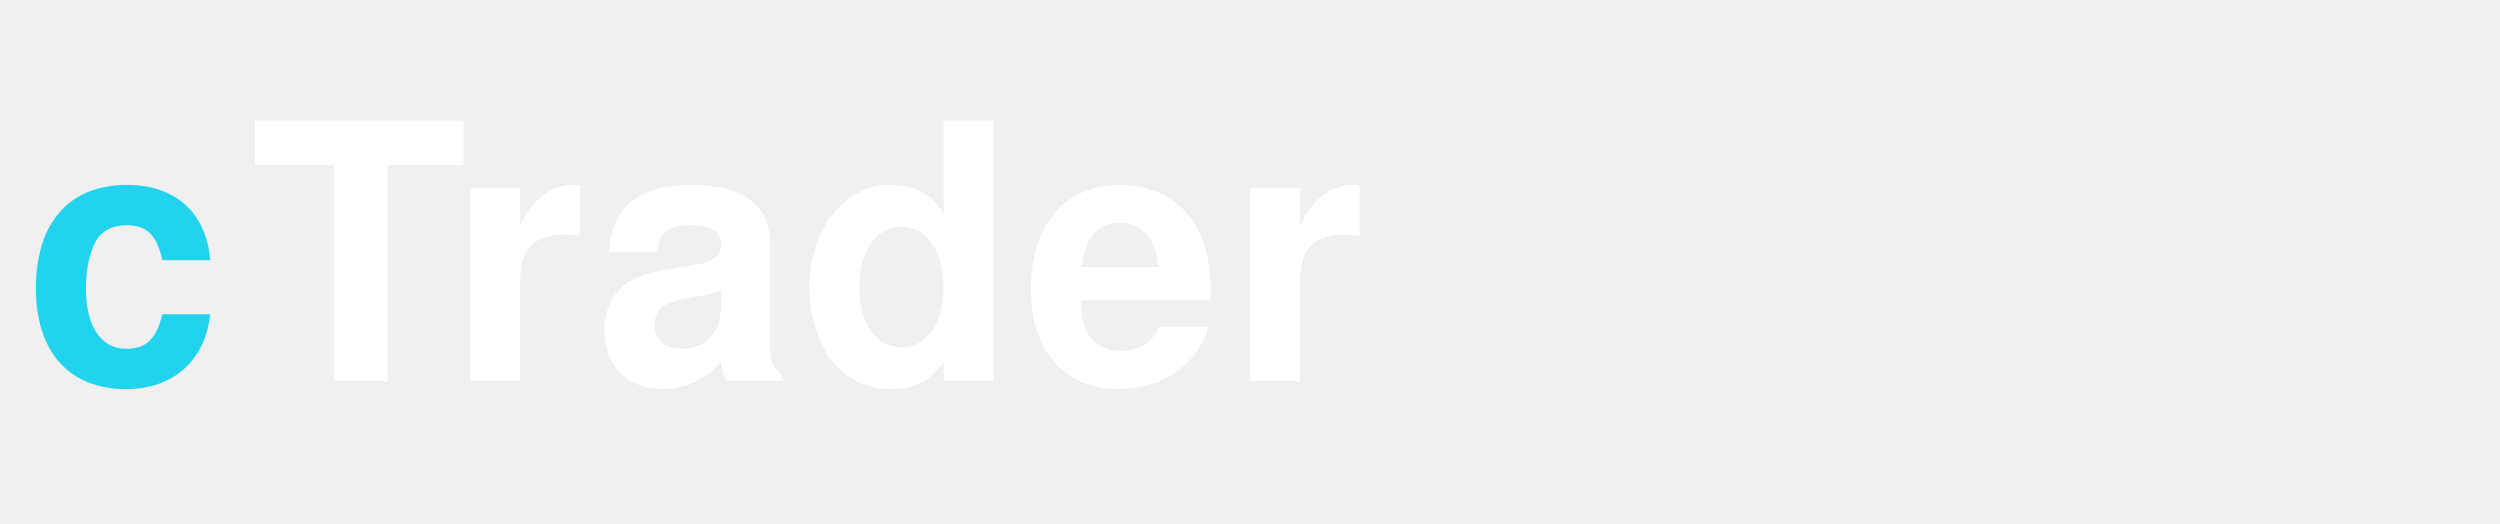
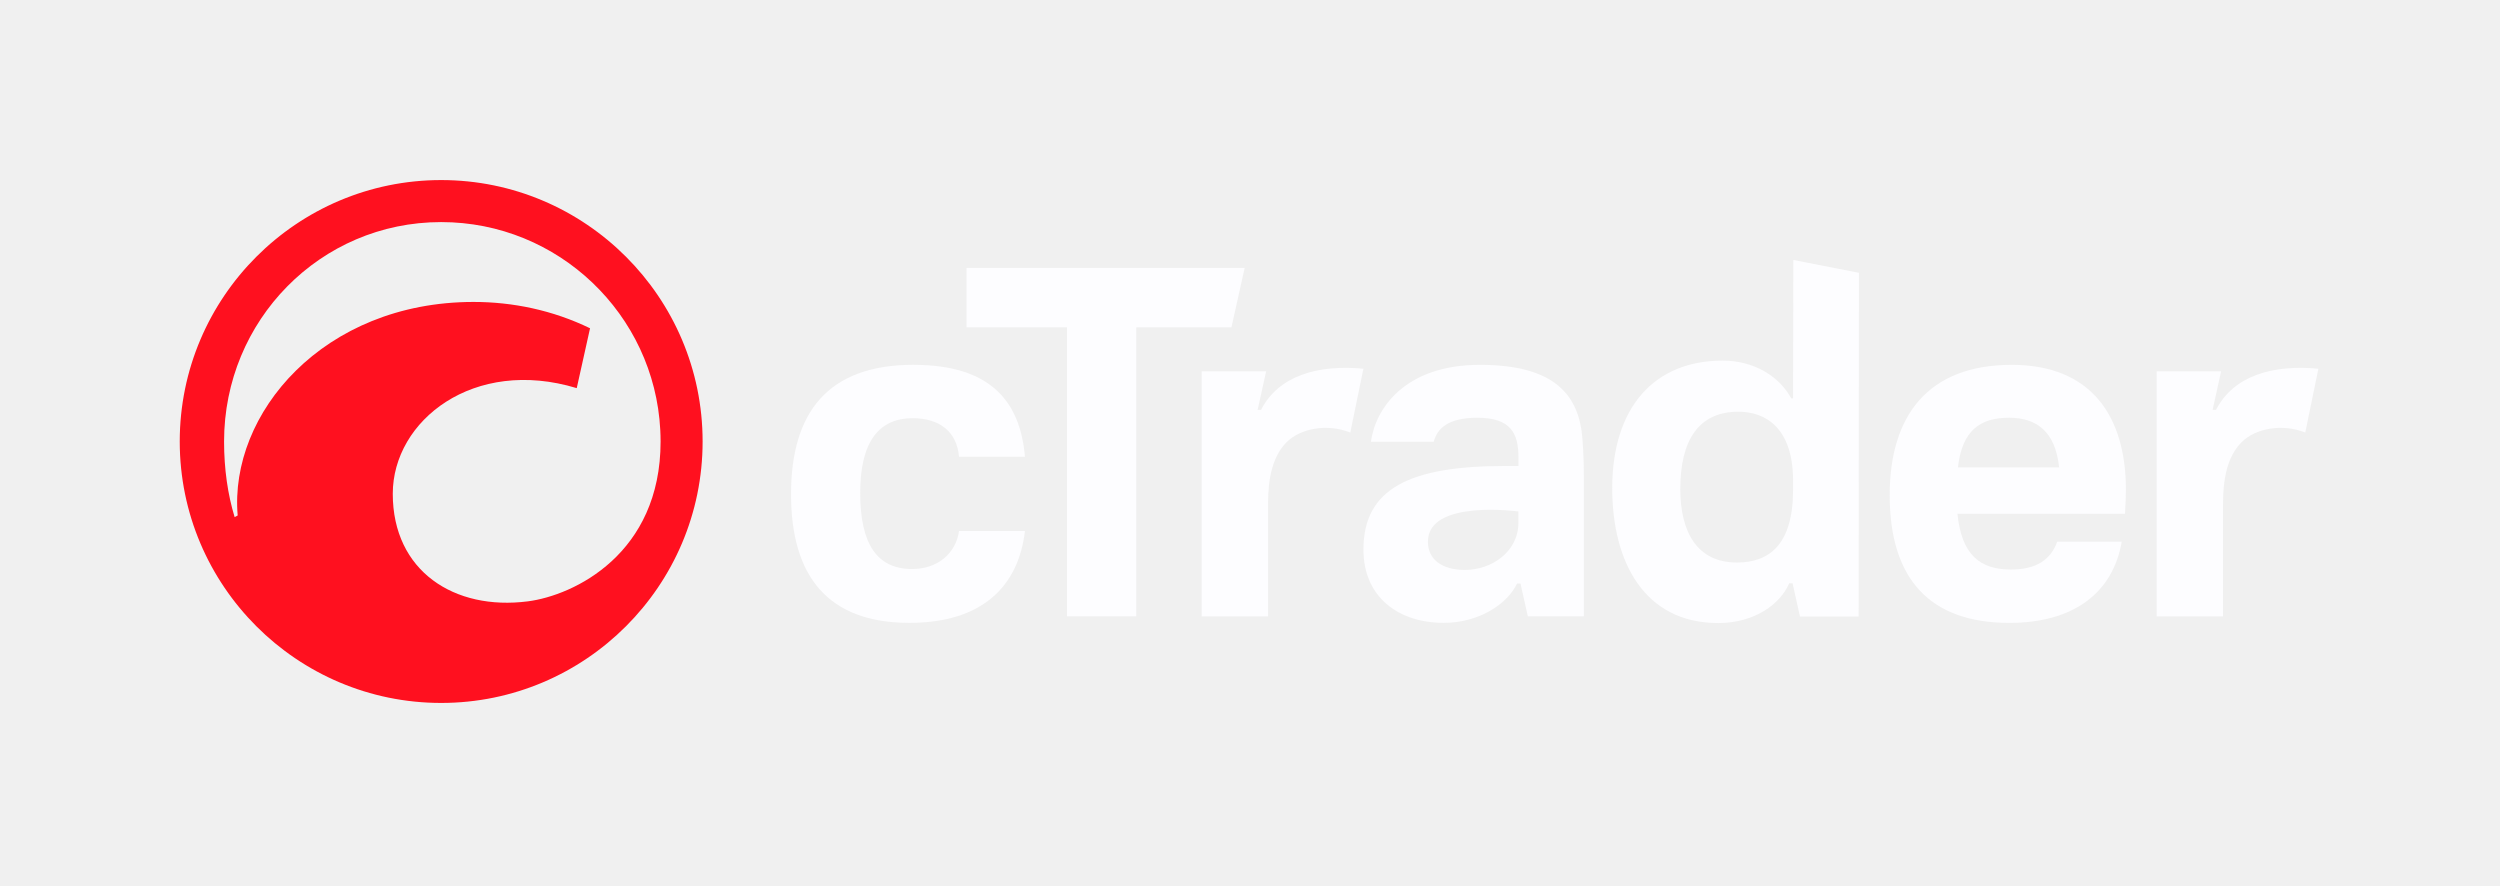
- <svg xmlns="http://www.w3.org/2000/svg" viewBox="0 0 210 44" role="img" aria-label="cTrader">
-   <text x="2" y="32" font-family="Segoe UI,Helvetica,Arial,sans-serif" font-size="30" font-weight="700" fill="#22D3EE">c</text>
-   <text x="21" y="32" font-family="Segoe UI,Helvetica,Arial,sans-serif" font-size="30" font-weight="600" letter-spacing="0.5" fill="#FFFFFF">Trader</text>
+ <svg xmlns="http://www.w3.org/2000/svg" width="765" height="271" viewBox="0 0 765 271" fill="none">
+   <g clip-path="url(#clip0_730_153)">
+     <path d="M419.506 135.17C420.812 125.311 429.635 111.641 452.847 111.641C476.059 111.641 483.235 121.158 484.235 134.358C484.518 138.194 484.659 141.747 484.659 146.005V188.605H467.518L465.271 178.558H464.224C461.329 184.711 452.682 190.594 441.776 190.594C428 190.594 417.212 182.782 417.212 168.158C417.212 149.417 431.553 142.594 460.529 142.594H464.647V139.899C464.647 132.511 462.235 127.829 452.012 127.829C443.071 127.829 439.8 131.147 438.718 135.17M436.941 165.747C436.941 171.288 441.341 174.405 448.306 174.405C456.259 174.405 464.635 168.97 464.635 159.911V156.511C464.635 156.511 436.941 152.699 436.941 165.747Z" fill="#FDFDFF" />
+     <path d="M417.2 112.829L413.188 132.358C406.176 129.57 397.965 131.006 393.647 135.358C387.8 141.253 388.024 151.253 388.024 156.1V188.617H367.718V113.629H387.435L384.835 125.417H385.882C391.282 114.864 403.412 111.523 417.188 112.829H417.2Z" fill="#FDFDFF" />
+     <path d="M709.424 112.829L705.412 132.358C698.4 129.57 690.188 131.006 685.871 135.358C680.023 141.253 680.247 151.253 680.247 156.1V188.617H659.941V113.629H679.659L677.059 125.417H678.106C683.506 114.864 695.635 111.523 709.412 112.829H709.424Z" fill="#FDFDFF" />
+     <path d="M380.871 81.981L376.824 100.158H347.694V188.605H326.494V100.158H295.765V81.981H380.882H380.871Z" fill="#FDFDFF" />
+     <path d="M568.835 83.476L568.741 188.664H550.788L548.529 178.5H547.482C544.8 184.794 536.976 190.653 525.765 190.653C503.176 190.653 493.341 171.947 493.341 149.417C493.341 124.547 506.294 110.347 527.141 110.347C536.553 110.347 544.365 115.006 548.129 121.912H548.671L548.765 79.559L568.835 83.488V83.476ZM514.165 149.559C514.165 162.77 519.282 172.135 531.494 172.135C541.576 172.135 548.682 166.453 548.682 149.841V147.147C548.682 130.817 540.165 125.982 531.929 125.982C519.859 125.982 514.176 134.641 514.176 149.559H514.165Z" fill="#FDFDFF" />
+     <path d="M615.6 111.641C640.165 111.641 650.529 127.688 650.529 149.841C650.529 151.97 650.388 154.805 650.247 157.229H598.976C600.259 169.864 605.941 174.276 615.306 174.276C623.118 174.276 627.518 171.288 629.506 165.758H649.247C646.553 181.523 634.329 190.605 614.882 190.605C590.741 190.605 578.247 177.394 578.247 151.547C578.247 127.123 590.035 111.641 615.6 111.641ZM599.129 143.029H630.094C628.953 132.099 623.282 127.829 614.753 127.829C605.8 127.829 600.412 131.805 599.129 143.029Z" fill="#FDFDFF" />
+     <path d="M279.553 111.641C303.412 111.641 312.212 123.147 313.635 139.758H293.471C292.765 131.947 287.365 127.97 279.271 127.97C268.906 127.97 263.224 135.217 263.224 150.829C263.224 166.441 268.341 174.123 279.129 174.123C286.8 174.123 292.482 169.441 293.471 162.476H313.635C311.647 179.523 300.424 190.594 278.271 190.594C253.271 190.594 242.059 176.252 242.059 151.252C242.059 126.252 253.282 111.629 279.553 111.629V111.641Z" fill="#FDFDFF" />
+     <path d="M135 55.1C90.882 55.1 55 90.982 55 135.1C55 179.217 90.882 215.1 135 215.1C179.118 215.1 215 179.217 215 135.1C215 90.982 179.118 55.1 135 55.1ZM135 67.958C170.847 67.958 200.224 96.194 202.047 131.594C202.106 132.758 202.141 133.923 202.141 135.1C202.141 169.464 175.671 182.194 161.494 184.017C139.071 186.9 120.188 174.794 120.188 151.1C120.188 128.641 145.024 109.194 176.482 118.77L180.553 100.453C169.153 94.911 156.894 92.394 144.918 92.394C98.871 92.394 70.071 126.641 72.729 157.735C72.482 157.864 72.141 158.053 71.8 158.241C69.694 151.288 68.565 143.558 68.565 135.1C68.565 98.076 97.977 67.958 135 67.958Z" fill="#FF101F" />
+   </g>
+   <defs>
+     <clipPath id="clip0_730_153">
+       <rect width="654.424" height="160" fill="white" transform="translate(55 55.0996)" />
+     </clipPath>
+   </defs>
</svg>
